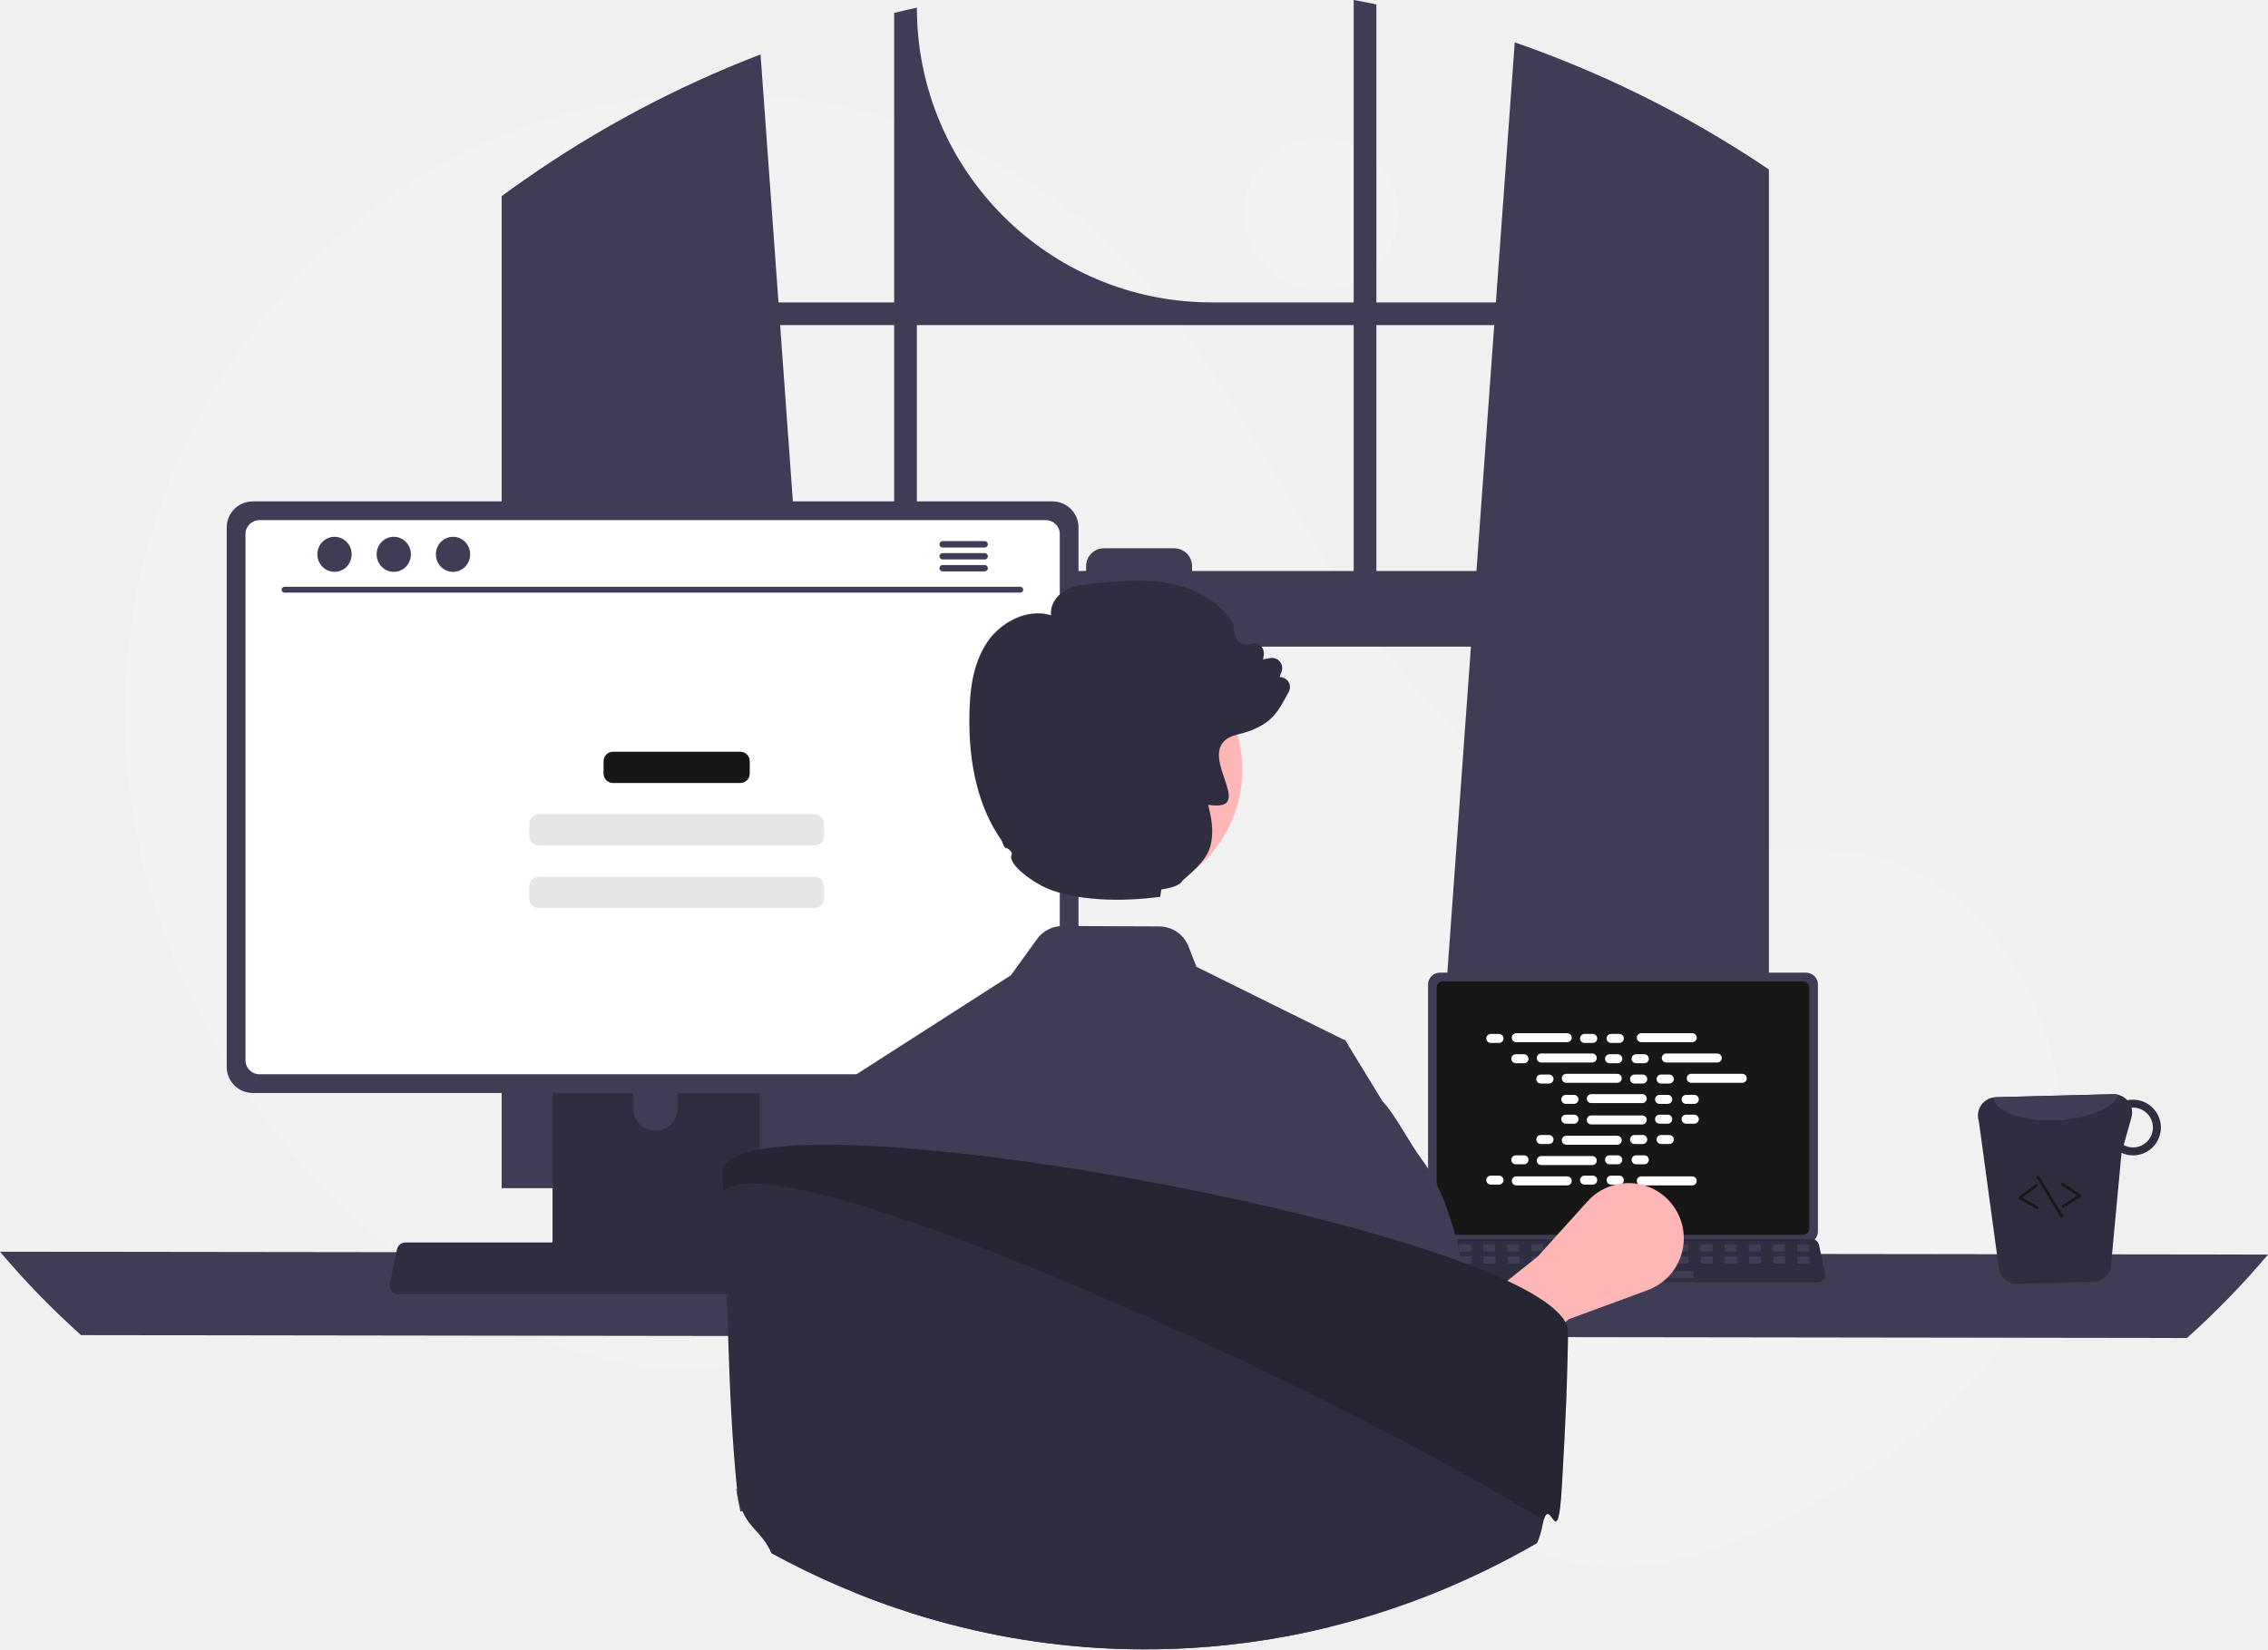
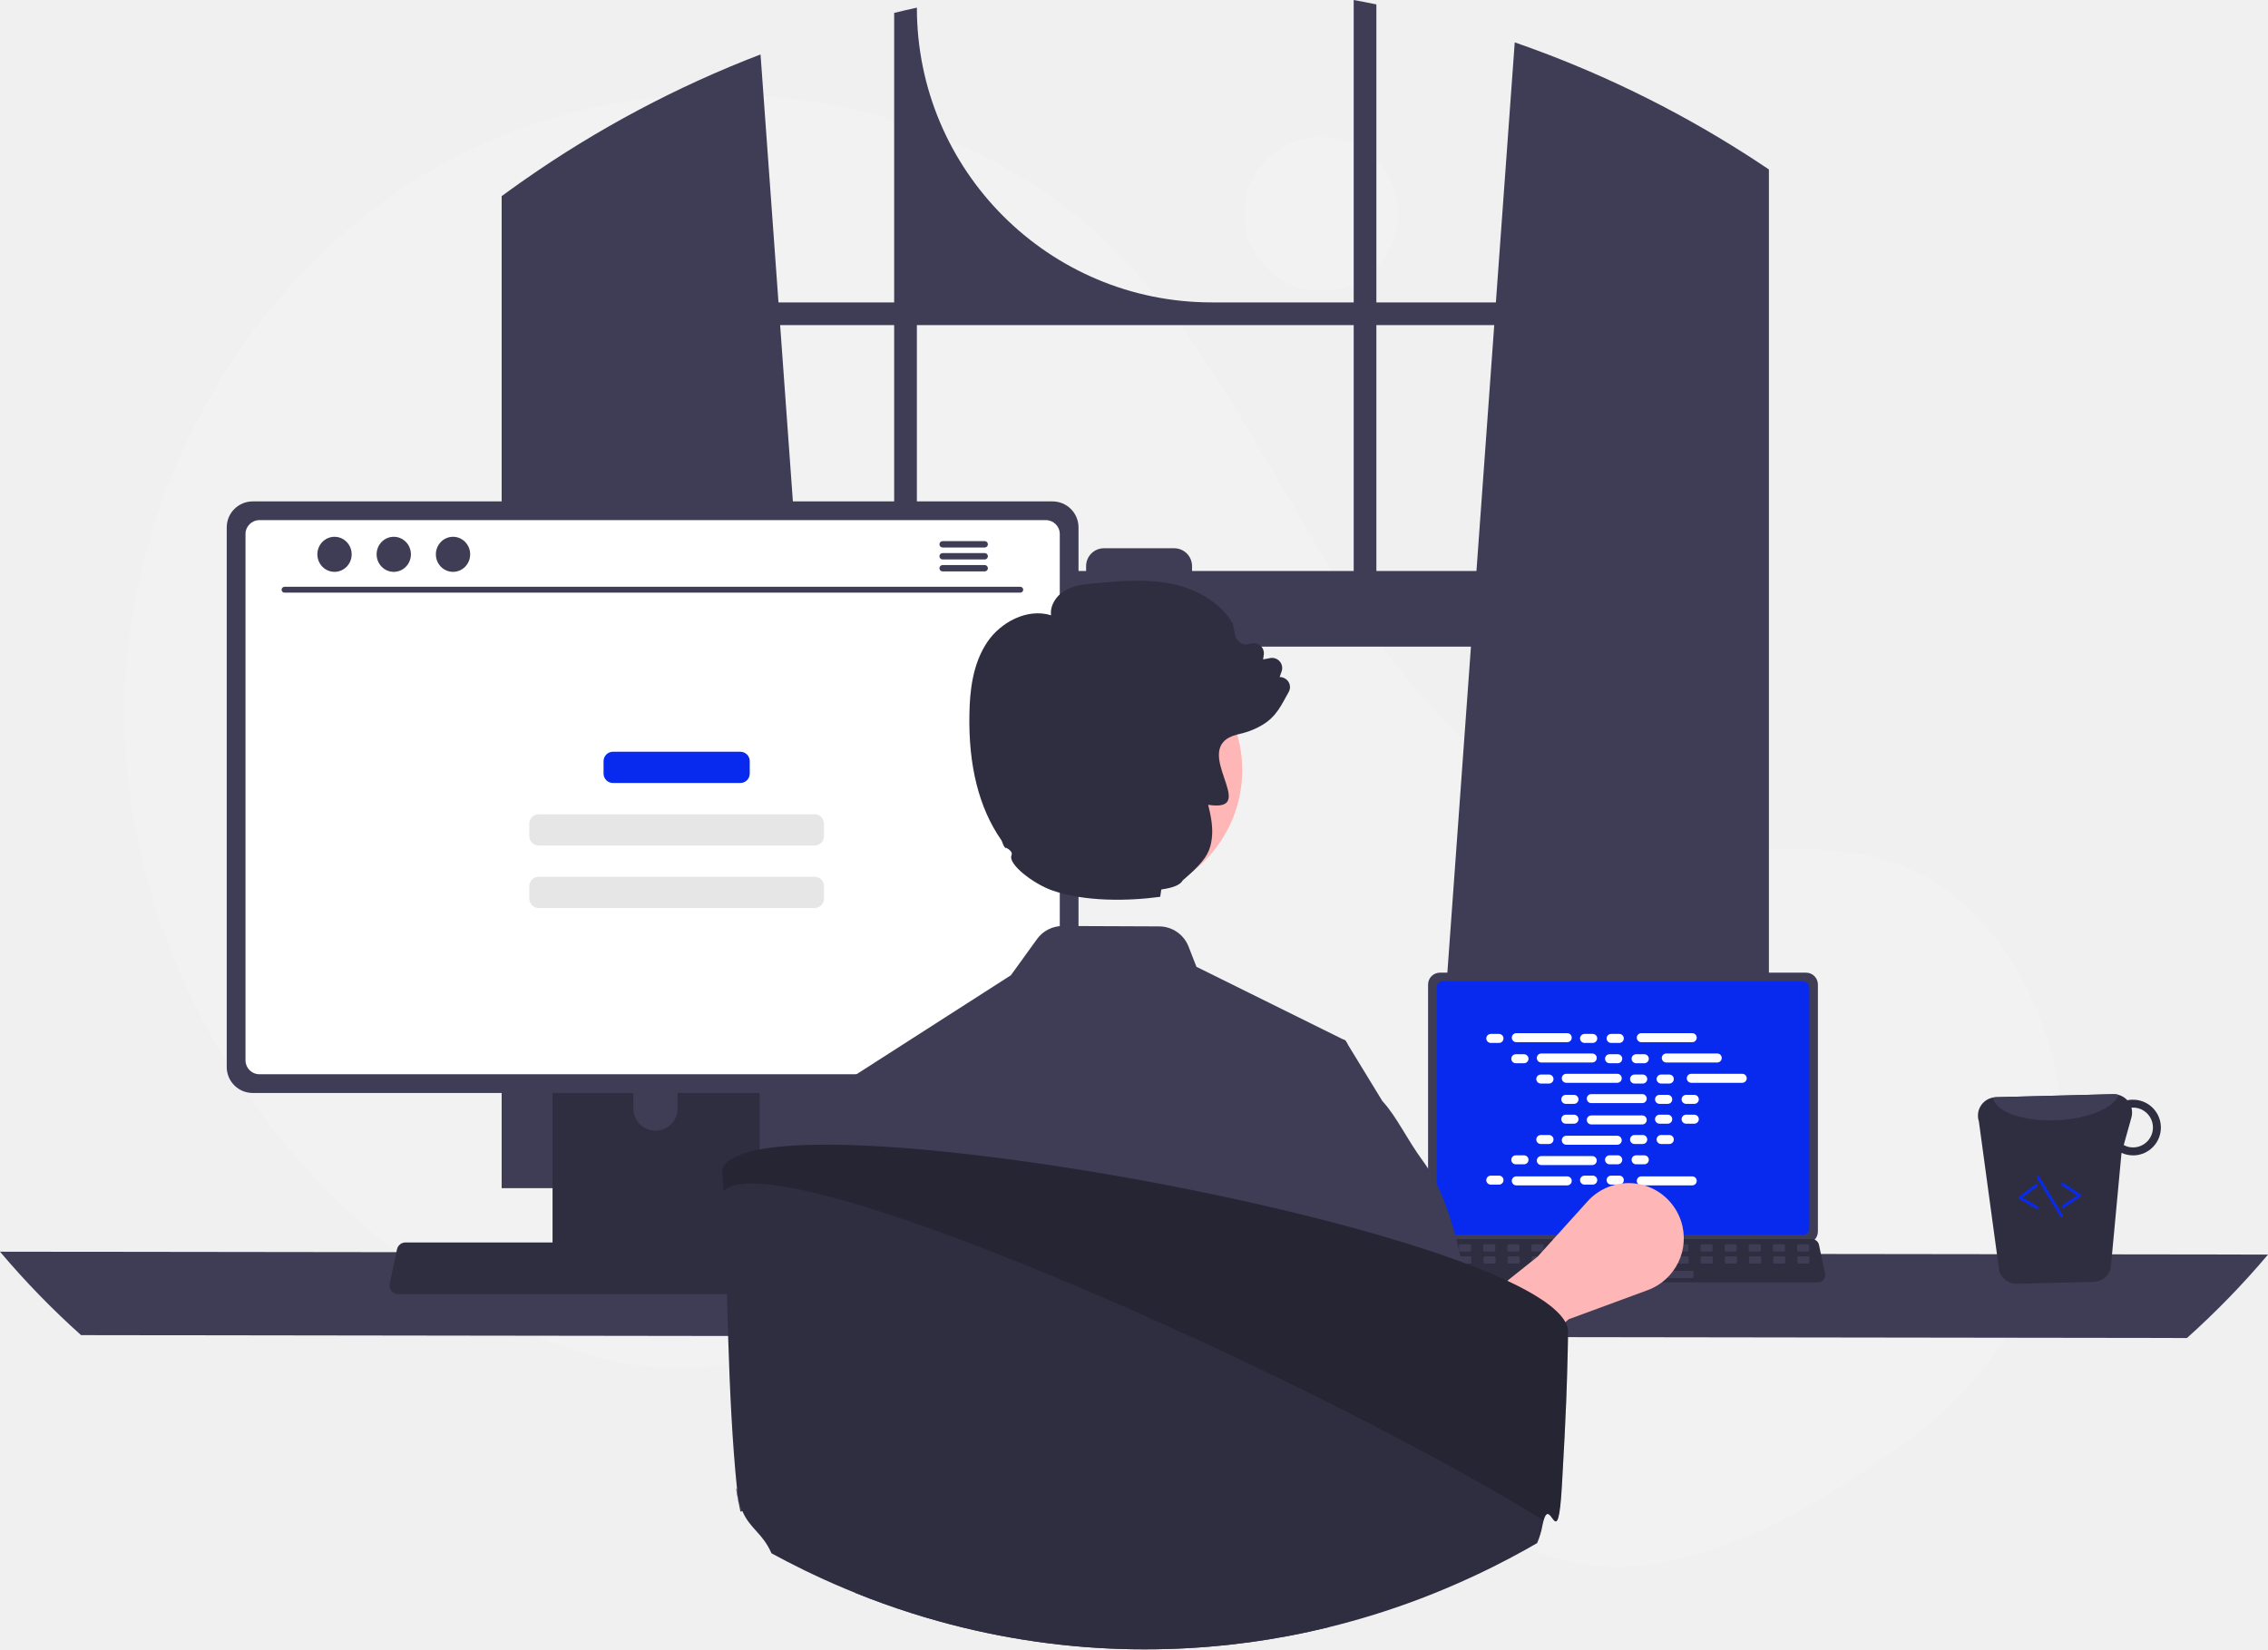
<svg xmlns="http://www.w3.org/2000/svg" data-name="Layer 1" width="786.82" height="572.258" viewBox="0 0 786.82 572.258">
  <circle cx="458.321" cy="74.182" r="26.701" fill="#f2f2f2" />
  <path d="M872.038,661.023c39.688-30.229,58.644-81.025,46.776-129.482q-.442-1.806-.934-3.604c-7.867-28.763-27.332-56.101-55.7-65.291-23.82-7.717-49.82-1.783-74.669-4.851-48.781-6.024-86.601-45.494-113.211-86.819-26.611-41.325-47.062-87.583-82.422-121.724-58.285-56.275-153.362-68.391-225.627-31.76C293.987,254.121,247.955,335.391,249.918,416.386c1.963,80.995,50.046,158.432,119.875,199.517,25.652,15.093,55.321,25.785,84.848,22.044,25.62-3.246,48.899-17.013,74.399-21.1,40.091-6.426,79.927,11.701,114.603,32.824,34.676,21.123,68.17,46.16,107.574,55.952C789.478,715.131,836.881,687.801,872.038,661.023Z" transform="translate(-206.59 -163.8711)" fill="#f2f2f2" />
  <path d="M815.016,219.191c-.87-.58-1.75-1.13-2.62-1.69a380.24,380.24,0,0,0-80.31-38.93l-6.54,90.22h-41.46v-103.39c-2.61-.54-5.24-1.05-7.87-1.53v104.92H626.946A102.27,102.27,0,0,1,524.676,166.521v-0c-2.64.57-5.26,1.18-7.88,1.83v100.44h-40.13l-6.23-86.03a380.858,380.858,0,0,0-81.94,43.53c-.44.3-.88.61-1.31.91-2.21,1.55-4.39,3.13-6.56,4.73v344.19h118.27l-2.09-28.95-11.5-158.95h231.59l-11.5,158.95-2.09,28.95h116.96v-353.45Q817.656,220.901,815.016,219.191Zm-298.22,142.78h-33.39l-6.17-85.3h39.56Zm159.42,0h-56.08v-1.69a6.18,6.18,0,0,0-6.19-6.18h-24.38a6.178,6.178,0,0,0-6.18,6.18v1.69h-58.71v-85.3h151.54Zm7.87,0v-85.3h40.89l-6.17,85.3Z" transform="translate(-206.59 -163.8711)" fill="#3f3d56" />
  <path d="M206.59,598.162a289.003,289.003,0,0,0,28.12,28.95l730.58,1a289.003,289.003,0,0,0,28.12-28.95Z" transform="translate(-206.59 -163.8711)" fill="#3f3d56" />
  <path d="M702.02,505.462v85.704a4.122,4.122,0,0,0,4.119,4.119H833.143a4.122,4.122,0,0,0,4.119-4.119v-85.704a4.124,4.124,0,0,0-4.119-4.115H706.139A4.124,4.124,0,0,0,702.02,505.462Z" transform="translate(-206.59 -163.8711)" fill="#3f3d56" />
-   <path d="M704.999,506.529V590.109a2.205,2.205,0,0,0,2.201,2.201H832.086a2.205,2.205,0,0,0,2.201-2.201V506.529a2.206,2.206,0,0,0-2.201-2.206H707.201A2.206,2.206,0,0,0,704.999,506.529Z" transform="translate(-206.59 -163.8711)" fill="#181717" />
+   <path d="M704.999,506.529V590.109a2.205,2.205,0,0,0,2.201,2.201H832.086a2.205,2.205,0,0,0,2.201-2.201V506.529a2.206,2.206,0,0,0-2.201-2.206H707.201A2.206,2.206,0,0,0,704.999,506.529Z" transform="translate(-206.59 -163.8711)" fill="#082aef" />
  <path d="M699.364,607.881a2.47,2.47,0,0,0,1.943.93H837.299a2.502,2.502,0,0,0,2.446-3.016l-2.111-10.027a2.507,2.507,0,0,0-1.558-1.818,2.425,2.425,0,0,0-.888-.168H703.41a2.424,2.424,0,0,0-.888.168,2.507,2.507,0,0,0-1.558,1.818l-2.111,10.027A2.501,2.501,0,0,0,699.364,607.881Z" transform="translate(-206.59 -163.8711)" fill="#2f2e41" />
  <rect x="830.034" y="595.588" width="4.188" height="2.513" rx="0.488" transform="translate(1457.666 1029.819) rotate(-180)" fill="#3f3d56" />
  <rect x="821.657" y="595.588" width="4.188" height="2.513" rx="0.488" transform="translate(1440.912 1029.819) rotate(-180)" fill="#3f3d56" />
  <rect x="813.28" y="595.588" width="4.188" height="2.513" rx="0.488" transform="translate(1424.158 1029.819) rotate(-180)" fill="#3f3d56" />
  <rect x="804.903" y="595.588" width="4.188" height="2.513" rx="0.488" transform="translate(1407.404 1029.819) rotate(-180)" fill="#3f3d56" />
  <rect x="796.526" y="595.588" width="4.188" height="2.513" rx="0.488" transform="translate(1390.65 1029.819) rotate(-180)" fill="#3f3d56" />
  <rect x="788.149" y="595.588" width="4.188" height="2.513" rx="0.488" transform="translate(1373.896 1029.819) rotate(-180)" fill="#3f3d56" />
  <rect x="779.772" y="595.588" width="4.188" height="2.513" rx="0.488" transform="translate(1357.142 1029.819) rotate(-180)" fill="#3f3d56" />
  <rect x="771.395" y="595.588" width="4.188" height="2.513" rx="0.488" transform="translate(1340.388 1029.819) rotate(-180)" fill="#3f3d56" />
  <rect x="763.018" y="595.588" width="4.188" height="2.513" rx="0.488" transform="translate(1323.634 1029.819) rotate(-180)" fill="#3f3d56" />
  <rect x="754.641" y="595.588" width="4.188" height="2.513" rx="0.488" transform="translate(1306.88 1029.819) rotate(-180)" fill="#3f3d56" />
  <rect x="746.264" y="595.588" width="4.188" height="2.513" rx="0.488" transform="translate(1290.126 1029.819) rotate(-180)" fill="#3f3d56" />
  <rect x="737.887" y="595.588" width="4.188" height="2.513" rx="0.488" transform="translate(1273.372 1029.819) rotate(-180)" fill="#3f3d56" />
  <rect x="729.51" y="595.588" width="4.188" height="2.513" rx="0.488" transform="translate(1256.618 1029.819) rotate(-180)" fill="#3f3d56" />
  <rect x="721.133" y="595.588" width="4.188" height="2.513" rx="0.488" transform="translate(1239.865 1029.819) rotate(-180)" fill="#3f3d56" />
  <rect x="712.756" y="595.588" width="4.188" height="2.513" rx="0.488" transform="translate(1223.111 1029.819) rotate(-180)" fill="#3f3d56" />
  <rect x="704.379" y="595.588" width="4.188" height="2.513" rx="0.488" transform="translate(1206.357 1029.819) rotate(-180)" fill="#3f3d56" />
  <rect x="830.133" y="599.777" width="4.188" height="2.513" rx="0.488" transform="translate(1457.864 1038.196) rotate(-180)" fill="#3f3d56" />
  <rect x="821.756" y="599.777" width="4.188" height="2.513" rx="0.488" transform="translate(1441.11 1038.196) rotate(-180)" fill="#3f3d56" />
  <rect x="813.379" y="599.777" width="4.188" height="2.513" rx="0.488" transform="translate(1424.356 1038.196) rotate(-180)" fill="#3f3d56" />
  <rect x="805.002" y="599.777" width="4.188" height="2.513" rx="0.488" transform="translate(1407.602 1038.196) rotate(-180)" fill="#3f3d56" />
  <rect x="796.625" y="599.777" width="4.188" height="2.513" rx="0.488" transform="translate(1390.848 1038.196) rotate(-180)" fill="#3f3d56" />
  <rect x="788.248" y="599.777" width="4.188" height="2.513" rx="0.488" transform="translate(1374.094 1038.196) rotate(-180)" fill="#3f3d56" />
  <rect x="779.871" y="599.777" width="4.188" height="2.513" rx="0.488" transform="translate(1357.34 1038.196) rotate(-180)" fill="#3f3d56" />
  <rect x="771.494" y="599.777" width="4.188" height="2.513" rx="0.488" transform="translate(1340.586 1038.196) rotate(-180)" fill="#3f3d56" />
  <rect x="763.117" y="599.777" width="4.188" height="2.513" rx="0.488" transform="translate(1323.832 1038.196) rotate(-180)" fill="#3f3d56" />
  <rect x="754.74" y="599.777" width="4.188" height="2.513" rx="0.488" transform="translate(1307.078 1038.196) rotate(-180)" fill="#3f3d56" />
  <rect x="746.363" y="599.777" width="4.188" height="2.513" rx="0.488" transform="translate(1290.324 1038.196) rotate(-180)" fill="#3f3d56" />
  <rect x="737.986" y="599.777" width="4.188" height="2.513" rx="0.488" transform="translate(1273.57 1038.196) rotate(-180)" fill="#3f3d56" />
  <rect x="729.609" y="599.777" width="4.188" height="2.513" rx="0.488" transform="translate(1256.816 1038.196) rotate(-180)" fill="#3f3d56" />
  <rect x="721.232" y="599.777" width="4.188" height="2.513" rx="0.488" transform="translate(1240.062 1038.196) rotate(-180)" fill="#3f3d56" />
  <rect x="712.855" y="599.777" width="4.188" height="2.513" rx="0.488" transform="translate(1223.309 1038.196) rotate(-180)" fill="#3f3d56" />
  <rect x="704.478" y="599.777" width="4.188" height="2.513" rx="0.488" transform="translate(1206.555 1038.196) rotate(-180)" fill="#3f3d56" />
  <rect x="760.604" y="604.803" width="33.508" height="2.513" rx="0.488" transform="translate(1348.126 1048.248) rotate(-180)" fill="#3f3d56" />
  <rect x="515.631" y="358.737" width="5.966" height="3.122" rx="1.561" fill="#fff" />
  <rect x="548.154" y="358.737" width="5.966" height="3.122" rx="1.561" fill="#fff" />
  <rect x="557.369" y="358.737" width="5.966" height="3.122" rx="1.561" fill="#fff" />
  <rect x="524.477" y="358.477" width="20.796" height="3.122" rx="1.561" fill="#fff" />
  <rect x="567.841" y="358.477" width="20.796" height="3.122" rx="1.561" fill="#fff" />
  <rect x="524.304" y="365.784" width="5.966" height="3.122" rx="1.561" fill="#fff" />
  <rect x="556.827" y="365.784" width="5.966" height="3.122" rx="1.561" fill="#fff" />
  <rect x="566.042" y="365.784" width="5.966" height="3.122" rx="1.561" fill="#fff" />
  <rect x="533.15" y="365.523" width="20.796" height="3.122" rx="1.561" fill="#fff" />
  <rect x="576.514" y="365.523" width="20.796" height="3.122" rx="1.561" fill="#fff" />
  <rect x="532.977" y="372.83" width="5.966" height="3.122" rx="1.561" fill="#fff" />
  <rect x="565.5" y="372.83" width="5.966" height="3.122" rx="1.561" fill="#fff" />
  <rect x="574.715" y="372.83" width="5.966" height="3.122" rx="1.561" fill="#fff" />
  <rect x="541.823" y="372.57" width="20.796" height="3.122" rx="1.561" fill="#fff" />
  <rect x="585.187" y="372.57" width="20.796" height="3.122" rx="1.561" fill="#fff" />
  <rect x="541.649" y="379.877" width="5.966" height="3.122" rx="1.561" fill="#fff" />
  <rect x="574.172" y="379.877" width="5.966" height="3.122" rx="1.561" fill="#fff" />
  <rect x="583.387" y="379.877" width="5.966" height="3.122" rx="1.561" fill="#fff" />
  <rect x="550.496" y="379.617" width="20.796" height="3.122" rx="1.561" fill="#fff" />
  <rect x="548.154" y="407.898" width="5.966" height="3.122" rx="1.561" fill="#fff" />
  <rect x="557.369" y="407.898" width="5.966" height="3.122" rx="1.561" fill="#fff" />
  <rect x="567.841" y="408.158" width="20.796" height="3.122" rx="1.561" fill="#fff" />
  <rect x="515.631" y="407.898" width="5.966" height="3.122" rx="1.561" fill="#fff" />
  <rect x="524.477" y="408.158" width="20.796" height="3.122" rx="1.561" fill="#fff" />
  <rect x="524.304" y="400.851" width="5.966" height="3.122" rx="1.561" fill="#fff" />
  <rect x="556.827" y="400.851" width="5.966" height="3.122" rx="1.561" fill="#fff" />
  <rect x="566.042" y="400.851" width="5.966" height="3.122" rx="1.561" fill="#fff" />
  <rect x="533.15" y="401.111" width="20.796" height="3.122" rx="1.561" fill="#fff" />
  <rect x="532.977" y="393.804" width="5.966" height="3.122" rx="1.561" fill="#fff" />
  <rect x="565.5" y="393.804" width="5.966" height="3.122" rx="1.561" fill="#fff" />
  <rect x="574.715" y="393.804" width="5.966" height="3.122" rx="1.561" fill="#fff" />
  <rect x="541.823" y="394.064" width="20.796" height="3.122" rx="1.561" fill="#fff" />
  <rect x="541.649" y="386.758" width="5.966" height="3.122" rx="1.561" fill="#fff" />
  <rect x="574.172" y="386.758" width="5.966" height="3.122" rx="1.561" fill="#fff" />
  <rect x="583.387" y="386.758" width="5.966" height="3.122" rx="1.561" fill="#fff" />
  <rect x="550.496" y="387.018" width="20.796" height="3.122" rx="1.561" fill="#fff" />
  <path d="M711.507,654.353l-13.35-21.102,41.902-33.403,17.295-19.161a19.161,19.161,0,0,1,32.418,6.828h0a19.161,19.161,0,0,1-11.57,23.991l-27.349,10.075Z" transform="translate(-206.59 -163.8711)" fill="#ffb6b6" />
  <path d="M398.28,501.352v102.56h71.85v-102.56a3.448,3.448,0,0,0-2.43-3.3,3.175,3.175,0,0,0-1.03-.16H401.75A3.463,3.463,0,0,0,398.28,501.352Zm28.04,35.24a7.67,7.67,0,0,1,15.34,0v11.9a7.67,7.67,0,0,1-15.34,0Z" transform="translate(-206.59 -163.8711)" fill="#2f2e41" />
  <path d="M398.06,600.632v9.89a1.946,1.946,0,0,0,1.93,1.94h68.43a1.94,1.94,0,0,0,1.93-1.94v-9.89Z" transform="translate(-206.59 -163.8711)" fill="#3f3d56" />
  <path d="M285.25,346.832V534.092a9.007,9.007,0,0,0,9,9h277.5a9.007,9.007,0,0,0,9-9V346.832a9.011,9.011,0,0,0-9-8.99H294.25A9.012,9.012,0,0,0,285.25,346.832Z" transform="translate(-206.59 -163.8711)" fill="#3f3d56" />
  <path d="M291.76,349.162v182.62a4.818,4.818,0,0,0,4.81,4.81H569.44a4.818,4.818,0,0,0,4.81-4.81v-182.62a4.82,4.82,0,0,0-4.81-4.82H296.57A4.821,4.821,0,0,0,291.76,349.162Z" transform="translate(-206.59 -163.8711)" fill="#fff" />
  <path d="M342.4,611.792a2.948,2.948,0,0,0,2.32,1.11h162.34a2.987,2.987,0,0,0,2.92-3.6l-2.52-11.97a2.993,2.993,0,0,0-1.86-2.17,2.895,2.895,0,0,0-1.06-.2H347.23a2.894,2.894,0,0,0-1.06.2,2.992,2.992,0,0,0-1.86,2.17l-2.52,11.97A2.985,2.985,0,0,0,342.4,611.792Z" transform="translate(-206.59 -163.8711)" fill="#2f2e41" />
  <path d="M560.585,369.499H305.261a1.016,1.016,0,0,1,0-2.031H560.585a1.016,1.016,0,0,1,0,2.031Z" transform="translate(-206.59 -163.8711)" fill="#3f3d56" />
  <ellipse cx="116.051" cy="192.33" rx="5.95" ry="6.083" fill="#3f3d56" />
  <ellipse cx="136.607" cy="192.33" rx="5.95" ry="6.083" fill="#3f3d56" />
  <ellipse cx="157.163" cy="192.33" rx="5.95" ry="6.083" fill="#3f3d56" />
  <path d="M548.206,351.622h-14.6a1.105,1.105,0,0,0,0,2.21h14.6a1.105,1.105,0,0,0,0-2.21Z" transform="translate(-206.59 -163.8711)" fill="#3f3d56" />
  <path d="M548.206,355.772h-14.6a1.105,1.105,0,0,0,0,2.21h14.6a1.105,1.105,0,0,0,0-2.21Z" transform="translate(-206.59 -163.8711)" fill="#3f3d56" />
  <path d="M548.206,359.922h-14.6a1.105,1.105,0,0,0,0,2.21h14.6a1.105,1.105,0,0,0,0-2.21Z" transform="translate(-206.59 -163.8711)" fill="#3f3d56" />
  <path d="M900.186,604.972a6.416,6.416,0,0,0,6.183,4.331l26.492-.682a6.329,6.329,0,0,0,5.981-4.657l3.749-40.087a9.794,9.794,0,0,0,4.238.871,9.661,9.661,0,1,0-.485-19.317,8.184,8.184,0,0,0-1.736.181,6.548,6.548,0,0,0-4.874-2.103l-40.751,1.052a5.853,5.853,0,0,0-1.005.125,6.365,6.365,0,0,0-4.873,8.265Zm43.173-43.817,2.668-9.553a6.506,6.506,0,0,0,.02-3.375c.129-0.0.244-.062.373-.062a6.91,6.91,0,0,1,.324,13.817A6.505,6.505,0,0,1,943.359,561.156Z" transform="translate(-206.59 -163.8711)" fill="#2f2e41" />
  <path d="M897.978,544.686c.868,4.964,10.629,8.454,22.366,7.847,10.793-.497,19.617-4.287,21.234-8.778a6.025,6.025,0,0,0-1.844-.246l-40.751,1.052A5.853,5.853,0,0,0,897.978,544.686Z" transform="translate(-206.59 -163.8711)" fill="#3f3d56" />
-   <path d="M922.494,582.944a.497.497,0,0,0,.151-.066l5.753-3.766a.499.499,0,0,0,0-.836l-5.98-3.917a.5.5,0,1,0-.548.836l5.341,3.498-5.114,3.348a.5.5,0,0,0,.396.903Z" transform="translate(-206.59 -163.8711)" fill="#181717" />
-   <path d="M913.408,583.363a.5.5,0,0,0,.126-.918l-5.303-3.04,5.126-3.807a.5.5,0,1,0-.596-.802l-5.739,4.263a.5.5,0,0,0,.049.835l5.965,3.42A.5.5,0,0,0,913.408,583.363Z" transform="translate(-206.59 -163.8711)" fill="#181717" />
-   <path d="M921.922,586.244a.482.482,0,0,0,.137-.058.5.5,0,0,0,.168-.687l-8.155-13.408a.5.5,0,0,0-.854.521l8.155,13.408A.5.5,0,0,0,921.922,586.244Z" transform="translate(-206.59 -163.8711)" fill="#181717" />
-   <rect x="209.385" y="260.827" width="50.719" height="10.846" rx="3.264" fill="#181717" />
+   <path d="M922.494,582.944a.497.497,0,0,0,.151-.066l5.753-3.766a.499.499,0,0,0,0-.836l-5.98-3.917a.5.5,0,1,0-.548.836l5.341,3.498-5.114,3.348a.5.5,0,0,0,.396.903Z" transform="translate(-206.59 -163.8711)" fill="#082aef" />
+   <path d="M913.408,583.363a.5.5,0,0,0,.126-.918l-5.303-3.04,5.126-3.807a.5.5,0,1,0-.596-.802l-5.739,4.263a.5.5,0,0,0,.049.835l5.965,3.42A.5.5,0,0,0,913.408,583.363Z" transform="translate(-206.59 -163.8711)" fill="#082aef" />
+   <path d="M921.922,586.244a.482.482,0,0,0,.137-.058.5.5,0,0,0,.168-.687l-8.155-13.408a.5.5,0,0,0-.854.521l8.155,13.408A.5.5,0,0,0,921.922,586.244Z" transform="translate(-206.59 -163.8711)" fill="#082aef" />
+   <rect x="209.385" y="260.827" width="50.719" height="10.846" rx="3.264" fill="#082aef" />
  <rect x="183.626" y="282.519" width="102.236" height="10.846" rx="3.264" fill="#e6e6e6" />
  <rect x="183.626" y="304.21" width="102.236" height="10.846" rx="3.264" fill="#e6e6e6" />
  <path d="M497.301,540.717l.217.684.011.023,6.525,19.838,7.506,22.861,14.123,42.961.137,6.673v.023l1.049,53.684-2.909,7.278,3.274,11.932s-1.506-18.037-9.582-7.679c-4.574,5.886-9.925,11.91-14.317,17.556q9.6,3.884,19.507,7.027c1.426.456,2.863.89,4.301,1.323q.462.137.924.274a266.863,266.863,0,0,0,67.351,10.826c1.186.034,2.35.057,3.479.08.399.011.787.023,1.175.023,1.278.011,2.544.023,3.822.023q3.867,0,7.7-.114a266.853,266.853,0,0,0,56.091-7.586c-.125-7.586-.468-16.45-.958-25.918-.228-4.643-5.35-9.674-5.658-14.533-.217-3.65,4.381-7.084,4.141-10.792-1.551-22.827-3.491-14.064-4.928-30.229q-.222-2.379-.411-4.552c-.924-10.381-1.563-16.872-1.563-16.872l6.137-38.683,9.639-60.734-.742-1.221-.833-.411-50.844-25.165-2.761-7.073a10.979,10.979,0,0,0-10.141-6.947l-33.493-.137a10.931,10.931,0,0,0-8.909,4.529l-9.069,12.56Z" transform="translate(-206.59 -163.8711)" fill="#3f3d56" />
  <path d="M533.407,617.525,525.82,633.758l-5.179,11.088-8.909,46.646-4.46,4.734L503.45,679.467l-39.998,8.881c-1.312-7.29-.351.247-1.161-7.75.228-.228.468-.456.707-.685.639-.593,1.175-1.152,1.164-1.688-.456-27.584.913-74.526,12.343-102.966a60.053,60.053,0,0,1,7.027-13.107c.228-.308.445-.616.662-.924,5.27-7.381,8.601-14.647,13.324-19.815v-.011a.53.53,0,0,0,.08-.08.157.157,0,0,0,.046-.034l32.443-17.203,1.392,39.105.992,28.109Z" transform="translate(-206.59 -163.8711)" fill="#3f3d56" />
  <path d="M650.391,622.135l9.476,20.275,3.307,7.061,8.907,46.642,4.446,4.723,3.83-16.755,1.8-.369,32.459-6.722,9.461,30.046a17.984,17.984,0,0,0-3.261-22.506c-.646-.585-1.184-1.154-1.169-1.692.538-32.443-1.446-91.684-19.367-116.066-5.692-7.738-9.107-15.445-14.076-20.829-.015-.015-.015-.031-.031-.031L674.081,526.114l-.738-1.215-.831-.415Z" transform="translate(-206.59 -163.8711)" fill="#3f3d56" />
  <circle id="a657ec4b-47ce-4d2a-9c58-81a811696ca9" data-name="Ellipse 5" cx="386.397" cy="267.201" r="44.558" fill="#ffb6b6" />
  <path d="M653.212,399.948a3.759,3.759,0,0,0-2.69-1.19l.67-1.86a3.528,3.528,0,0,0-3.96-4.7l-2.44.47.23-1.63a3.534,3.534,0,0,0-4.73-3.82,3.766,3.766,0,0,1-3.24-.23,3.846,3.846,0,0,1-1.92-2.61l-.85-4.1-.09-.22c-4.14-6.9-12.1-11.92-21.84-13.76-8.67-1.65-17.56-.81-26.13-.02-3.4.32-7.24.68-10.44,2.64-2.72,1.68-5.02,5.04-4.55,8.43-8.45-2.59-17.51,2.58-22,9.1-5.32,7.76-6.19,17.48-6.33,25.08-.38,17.98,3.33,32.69,11,43.73.56.8.7,2.47,1.81,3.03l-.23-.37c1.24.62,2.5,1.62,2.03,2.69-1.35,3.08,7.62,9.89,13.94,12.14,11.53,4.11,26.86,3.76,37.64,2.28l.38-2.55c3.89-.53,6.63-1.54,7.4-3.12,1.36-1.16,2.52-2.2,3.53-3.16l.01-.01c.02-.02.06-.05.08-.07,4.87-4.67,6-7.33,6.51-11.38.49-3.97-.38-8-1.27-11.63,18.74,2.9-7.38-19.96,10.08-24.38a5.434,5.434,0,0,1,.61-.15c.51-.12,1.02-.24,1.51-.38a26.448,26.448,0,0,0,6.72-2.87c4.88-2.97,6.49-6.91,9.01-11.35A3.427,3.427,0,0,0,653.212,399.948Z" transform="translate(-206.59 -163.8711)" fill="#2f2e41" />
  <path d="M750.582,625.308c-.01,1.75-.03,4.2-.11,7.23q-.015.63-.03,1.29c-.13,5.57-.26,10.24-.47,15.43-.01.36-.02.71-.04,1.07-.28,7.24-.72,15.67-1.48,29.02-1.41,24.66-3.87,3.39-6.34,12.04-.12.43-.25.94-.37,1.54a27.916,27.916,0,0,1-1.88,6.33c-1.31.78-2.66,1.53-3.99,2.28-3.79,2.11-7.64,4.14-11.52,6.07-2.18,1.08-4.37,2.14-6.57,3.16-.35.16-.69.32-1.03.47a270.887,270.887,0,0,1-34.75,13.26c-2.32.7-4.63,1.38-6.97,2.01-2.44.68-4.88,1.32-7.35,1.92a266.893,266.893,0,0,1-56.09,7.59c-2.55.08-5.12.11-7.7.11-1.28,0-2.54-.01-3.82-.02-.39,0-.78-.01-1.17-.02-1.13-.03-2.3-.05-3.48-.08a266.663,266.663,0,0,1-67.35-10.83l-.93-.27c-1.44-.44-2.87-.87-4.3-1.33q-9.9-3.135-19.51-7.02-7.335-2.955-14.5-6.34a.339.339,0,0,1-.12-.06c-1-.46-2.01-.94-3.01-1.43-.13-.07-.27-.14-.41-.21q-5.595-2.73-11.07-5.72c-3.07-7.05-7.39-8.4-10.07-14.6a25.874,25.874,0,0,1-1.68-5.74c0-.02-.01-.04-.01-.07.28,3.72-1.19-6.6-.01-.04-.01-.12-.02-.25-.03-.4-.03-.36-.07-.8-.13-1.35-3.43-33.49-3.21-71.79-4.7-103.35q-.15-3.06-.31-5.86c-.03-.62-.07-1.23-.11-1.83.07-.18.15-.37.24-.55a1.002,1.002,0,0,1,.07-.15,1.623,1.623,0,0,1,.1-.18c.02-.03.05-.07.07-.1a.917.917,0,0,1,.05-.1c.09-.14.19-.29.3-.43.05-.06.09-.11.14-.16a.808.808,0,0,1,.12-.14.637.637,0,0,1,.11-.13c.04-.04.08-.09.13-.14a.302.302,0,0,1,.08-.08,2.033,2.033,0,0,1,.26-.25,9.624,9.624,0,0,1,1.14-.9c.14-.09.29-.18.43-.28a19.135,19.135,0,0,1,3.17-1.52c.38-.14.76-.27,1.17-.41.15-.04.29-.09.44-.14.22-.07.44-.14.67-.19,1.14-.34,2.37-.63,3.7-.9.16-.03.33-.06.5-.1.24-.05.49-.09.74-.13.34-.06.69-.12,1.04-.18,2.97-.47,6.34-.82,10.06-1.05q.525-.03,1.05-.06c.41-.02.82-.04,1.24-.06.35-.02.71-.03,1.07-.04.35-.02.71-.03,1.08-.04,1.01-.03,2.05-.06,3.11-.08,3.02-.06,6.2-.04,9.54.03,1.55.04,3.13.08,4.75.15.11,0,.21.01.31.01,1.41.05,2.83.11,4.29.19,1.02.05,2.05.1,3.08.16.97.06,1.95.12,2.94.19.77.04,1.54.1,2.32.15.66.05,1.32.1,1.98.14l.9.06c.49.04.98.07,1.48.12,1.1.09,2.2.18,3.32.27,1.11.1,2.24.2,3.37.3s2.27.21,3.41.32c.12.01.23.02.34.03,1.04.11,2.08.21,3.13.32.24.02.49.04.73.07,1.001.101,2.022.218,3.032.326.31.033.618.066.929.1.791.086,1.572.161,2.368.254,1.05.12,2.12.23,3.16.37.81.09,1.62.18,2.43.28,1.27.15,2.56.31,3.85.48.49.06.98.12,1.47.19,3.68.46,7.4.97,11.18,1.5,5.73.81,11.55,1.69,17.41,2.64q8.805,1.425,17.71,3.01c1.5.27,3,.54,4.51.82q1.02.195,2.04.39c1.16.21,2.32.43,3.48.65,1.16.22,2.32.44,3.48.67,1.38.27,2.77.54,4.15.81,9.09,1.8,18.13,3.72,26.95,5.73,1.45.33,2.9.67,4.34,1q4.32,1.005,8.56,2.04c.78.18,1.55.37,2.32.56,1.92.48,3.84.96,5.73,1.45l.33.09c1.39.34,2.75.69,4.11,1.05q4.815,1.26,9.47,2.55,3.09.855,6.11,1.73c3.01.87,5.96,1.75,8.83,2.64.71.22,1.42.44,2.12.65,2.1.65,4.17,1.31,6.18,1.97,1.6.52,3.16,1.05,4.7,1.58q2.31.795,4.53,1.59c.95.34,1.89.7,2.83,1.04,1.35.5,2.68,1,3.98,1.5.4.15.79.31,1.18.46.25.11.49.2.73.3.47.19.95.37,1.41.56.47.18.93.37,1.39.57.45.18.91.37,1.35.56.45.18.89.37,1.33.57.37.15.73.31,1.08.47.71.31,1.42.62,2.11.94.34.16.68.31,1.02.47l.78.36c.11.06.22.11.33.16.25.12.51.25.76.37.58.27,1.15.56,1.71.83.75.38,1.48.76,2.18,1.13.71.38,1.4.76,2.06,1.13.11.06.21.12.32.18.15.08.3.17.45.25.51.29,1,.59,1.49.88.96.59,1.87,1.17,2.72,1.75.19.13.37.26.56.38.63.45,1.23.89,1.79,1.34,0,.01,0,.01.01.01.19.14.37.29.55.43.15.14.31.26.46.4.52.45,1,.88,1.44,1.32a5.667,5.667,0,0,1,.42.43,1.208,1.208,0,0,1,.16.16c.2.2.38.4.55.6a.553.553,0,0,1,.07.09c.24.28.46.56.67.84.1.14.21.28.3.42.12.17.24.35.34.52.09.14.17.29.25.43a7.257,7.257,0,0,1,.54,1.13,5.241,5.241,0,0,1,.27.82A5.844,5.844,0,0,1,750.582,625.308Z" transform="translate(-206.59 -163.8711)" fill="#2f2e41" />
  <path d="M750.582,625.308c-.01,1.75-.03,4.2-.11,7.23-.01.42-.03.85-.04,1.29-.1,4.25-.25,9.5-.46,15.43-.01.36-.02.71-.04,1.07-.28,7.24-.72,15.67-1.48,29.02-1.41,24.66-3.87,3.39-6.34,12.04-6.86-4.22-14.38-8.64-22.42-13.18q-2.175-1.23-4.39-2.47c-16.08-8.97-34.04-18.37-52.79-27.68-.74-.37-1.49-.74-2.23-1.1-42.95-21.23-89.83-41.88-127.81-55.66-7.33-2.66-14.33-5.06-20.91-7.17-13.86-4.43-25.84-7.53-35.06-8.87-9.6-1.4-16.23-.9-18.91,1.99q-.15-3.06-.31-5.86-.06-.93-.12-1.83c.062-.165.142-.322.22-.48.011-.023.019-.047.03-.07a1.002,1.002,0,0,1,.07-.15,1.623,1.623,0,0,1,.1-.18,1.06,1.06,0,0,1,.12-.2c.09-.14.19-.29.3-.43a3.483,3.483,0,0,1,.26-.3.637.637,0,0,1,.11-.13c.04-.04.08-.09.13-.14a.302.302,0,0,1,.08-.08,2.033,2.033,0,0,1,.26-.25,9.624,9.624,0,0,1,1.14-.9c.14-.09.29-.18.43-.28a19.135,19.135,0,0,1,3.17-1.52c.38-.14.76-.27,1.17-.41.15-.04.29-.09.44-.14.22-.07.44-.14.67-.19,1.14-.34,2.37-.63,3.7-.9.4-.08.82-.16,1.24-.23.34-.06.69-.12,1.04-.18,2.97-.47,6.34-.82,10.06-1.05q.525-.03,1.05-.06c.41-.02.82-.04,1.24-.06.35-.02.71-.03,1.07-.04.35-.02.71-.03,1.08-.04,1.01-.03,2.05-.06,3.11-.08,3.02-.05,6.2-.03,9.54.04,1.55.03,3.13.08,4.75.15.1,0,.21.01.31.01,1.41.04,2.84.11,4.29.18,1.02.05,2.05.1,3.08.16.97.06,1.95.12,2.94.19.77.04,1.54.1,2.32.15.66.05,1.32.1,1.98.14.79.06,1.58.12,2.38.18,1.1.09,2.2.18,3.32.27,1.11.1,2.24.2,3.37.3s2.27.21,3.41.32c.12.01.23.02.34.03,1.04.11,2.08.21,3.13.32q8.73.885,17.97,2.07,5.52.705,11.18,1.51c5.73.81,11.55,1.69,17.41,2.63q8.805,1.425,17.71,3.01c1.5.27,3,.54,4.51.82q2.76.51,5.52,1.04c1.16.22,2.32.44,3.48.67,1.38.27,2.77.54,4.15.81,9.09,1.8,18.13,3.72,26.95,5.73,1.45.33,2.9.67,4.34,1q4.32,1.005,8.56,2.04c.78.19,1.55.38,2.32.57q2.895.72,5.73,1.44v.01c.11.02.22.05.33.08,1.38.35,2.75.7,4.11,1.06q4.815,1.26,9.47,2.54c2.06.58,4.1,1.15,6.11,1.73,3.01.88,5.96,1.76,8.83,2.64.71.22,1.42.44,2.12.65q3.15.99,6.18,1.97c1.6.52,3.16,1.05,4.7,1.58q2.31.795,4.53,1.59c.96.34,1.9.69,2.83,1.03,1.36.5,2.68,1,3.98,1.51.4.15.79.31,1.18.46.73.28,1.44.57,2.14.86.47.18.93.37,1.39.57.45.18.91.37,1.35.56.45.18.89.37,1.33.57.37.15.73.31,1.08.47.71.31,1.42.62,2.11.94.34.16.68.31,1.02.47l.78.36c.11.06.22.11.33.16.85.4,1.67.8,2.47,1.2.75.38,1.48.76,2.18,1.13.83.44,1.62.87,2.38,1.31.15.08.3.17.45.25.51.29,1,.59,1.49.88.96.59,1.87,1.17,2.72,1.75.84.58,1.62,1.15,2.35,1.72,0,.01,0,.01.01.01.35.28.69.56,1.01.83.52.45,1,.88,1.44,1.32a5.667,5.667,0,0,1,.42.43,1.208,1.208,0,0,1,.16.16c.21.23.42.46.62.69.24.28.46.56.67.84.1.14.21.28.3.42.12.17.24.35.34.52.09.14.17.29.25.43a7.257,7.257,0,0,1,.54,1.13,6.053,6.053,0,0,1,.27.82A5.844,5.844,0,0,1,750.582,625.308Z" transform="translate(-206.59 -163.8711)" opacity="0.2" />
</svg>
